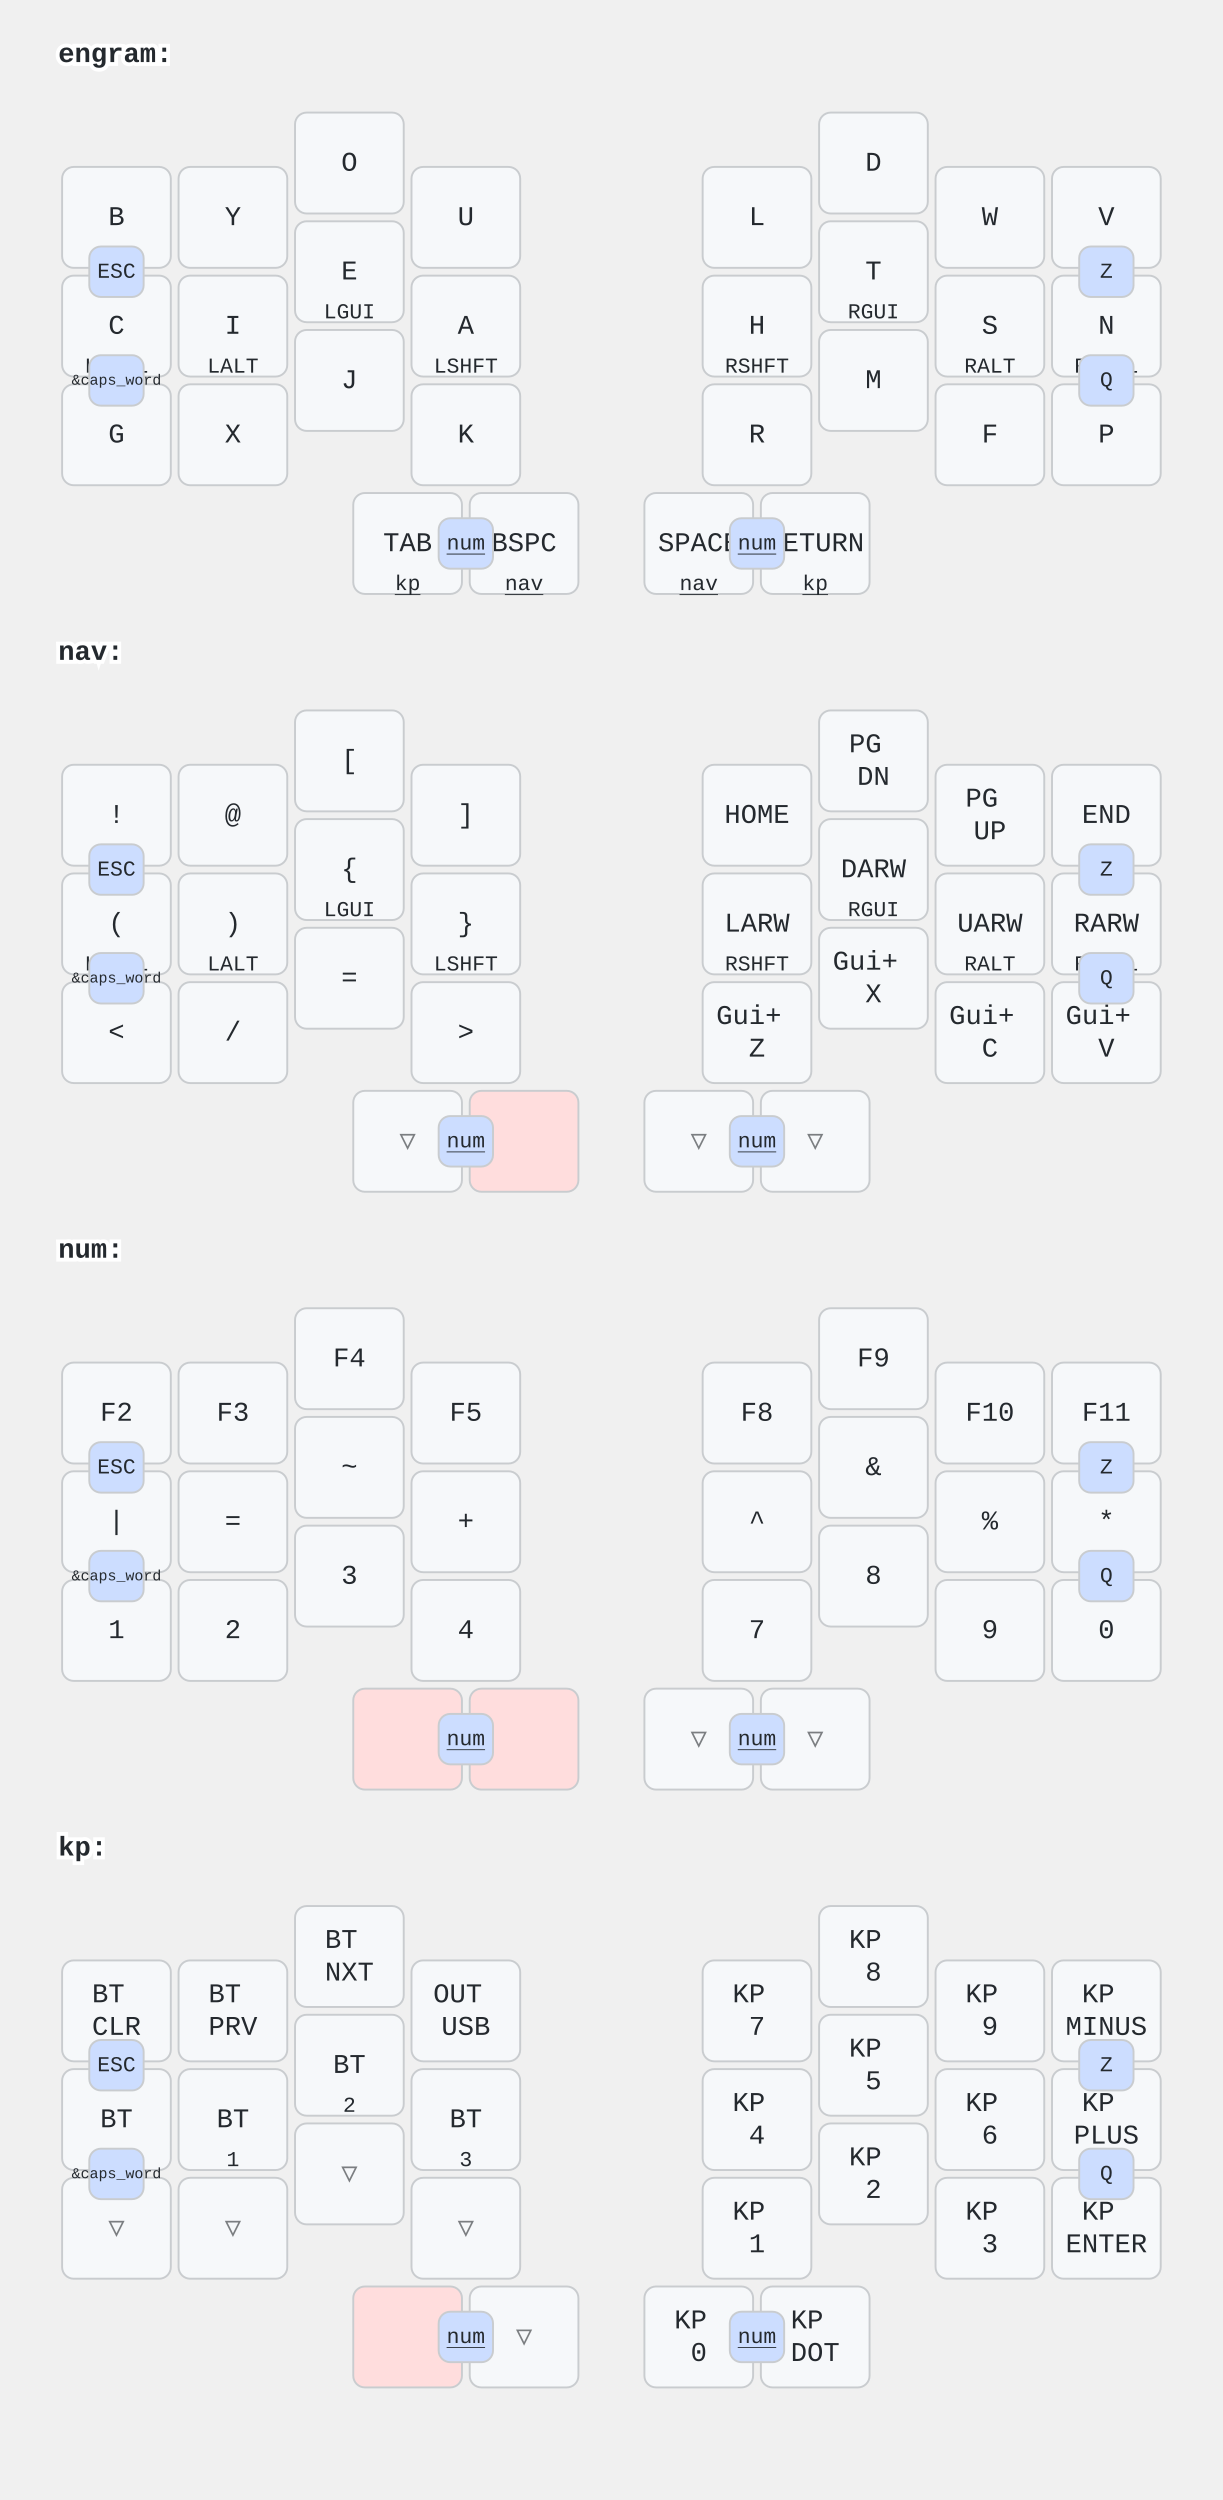
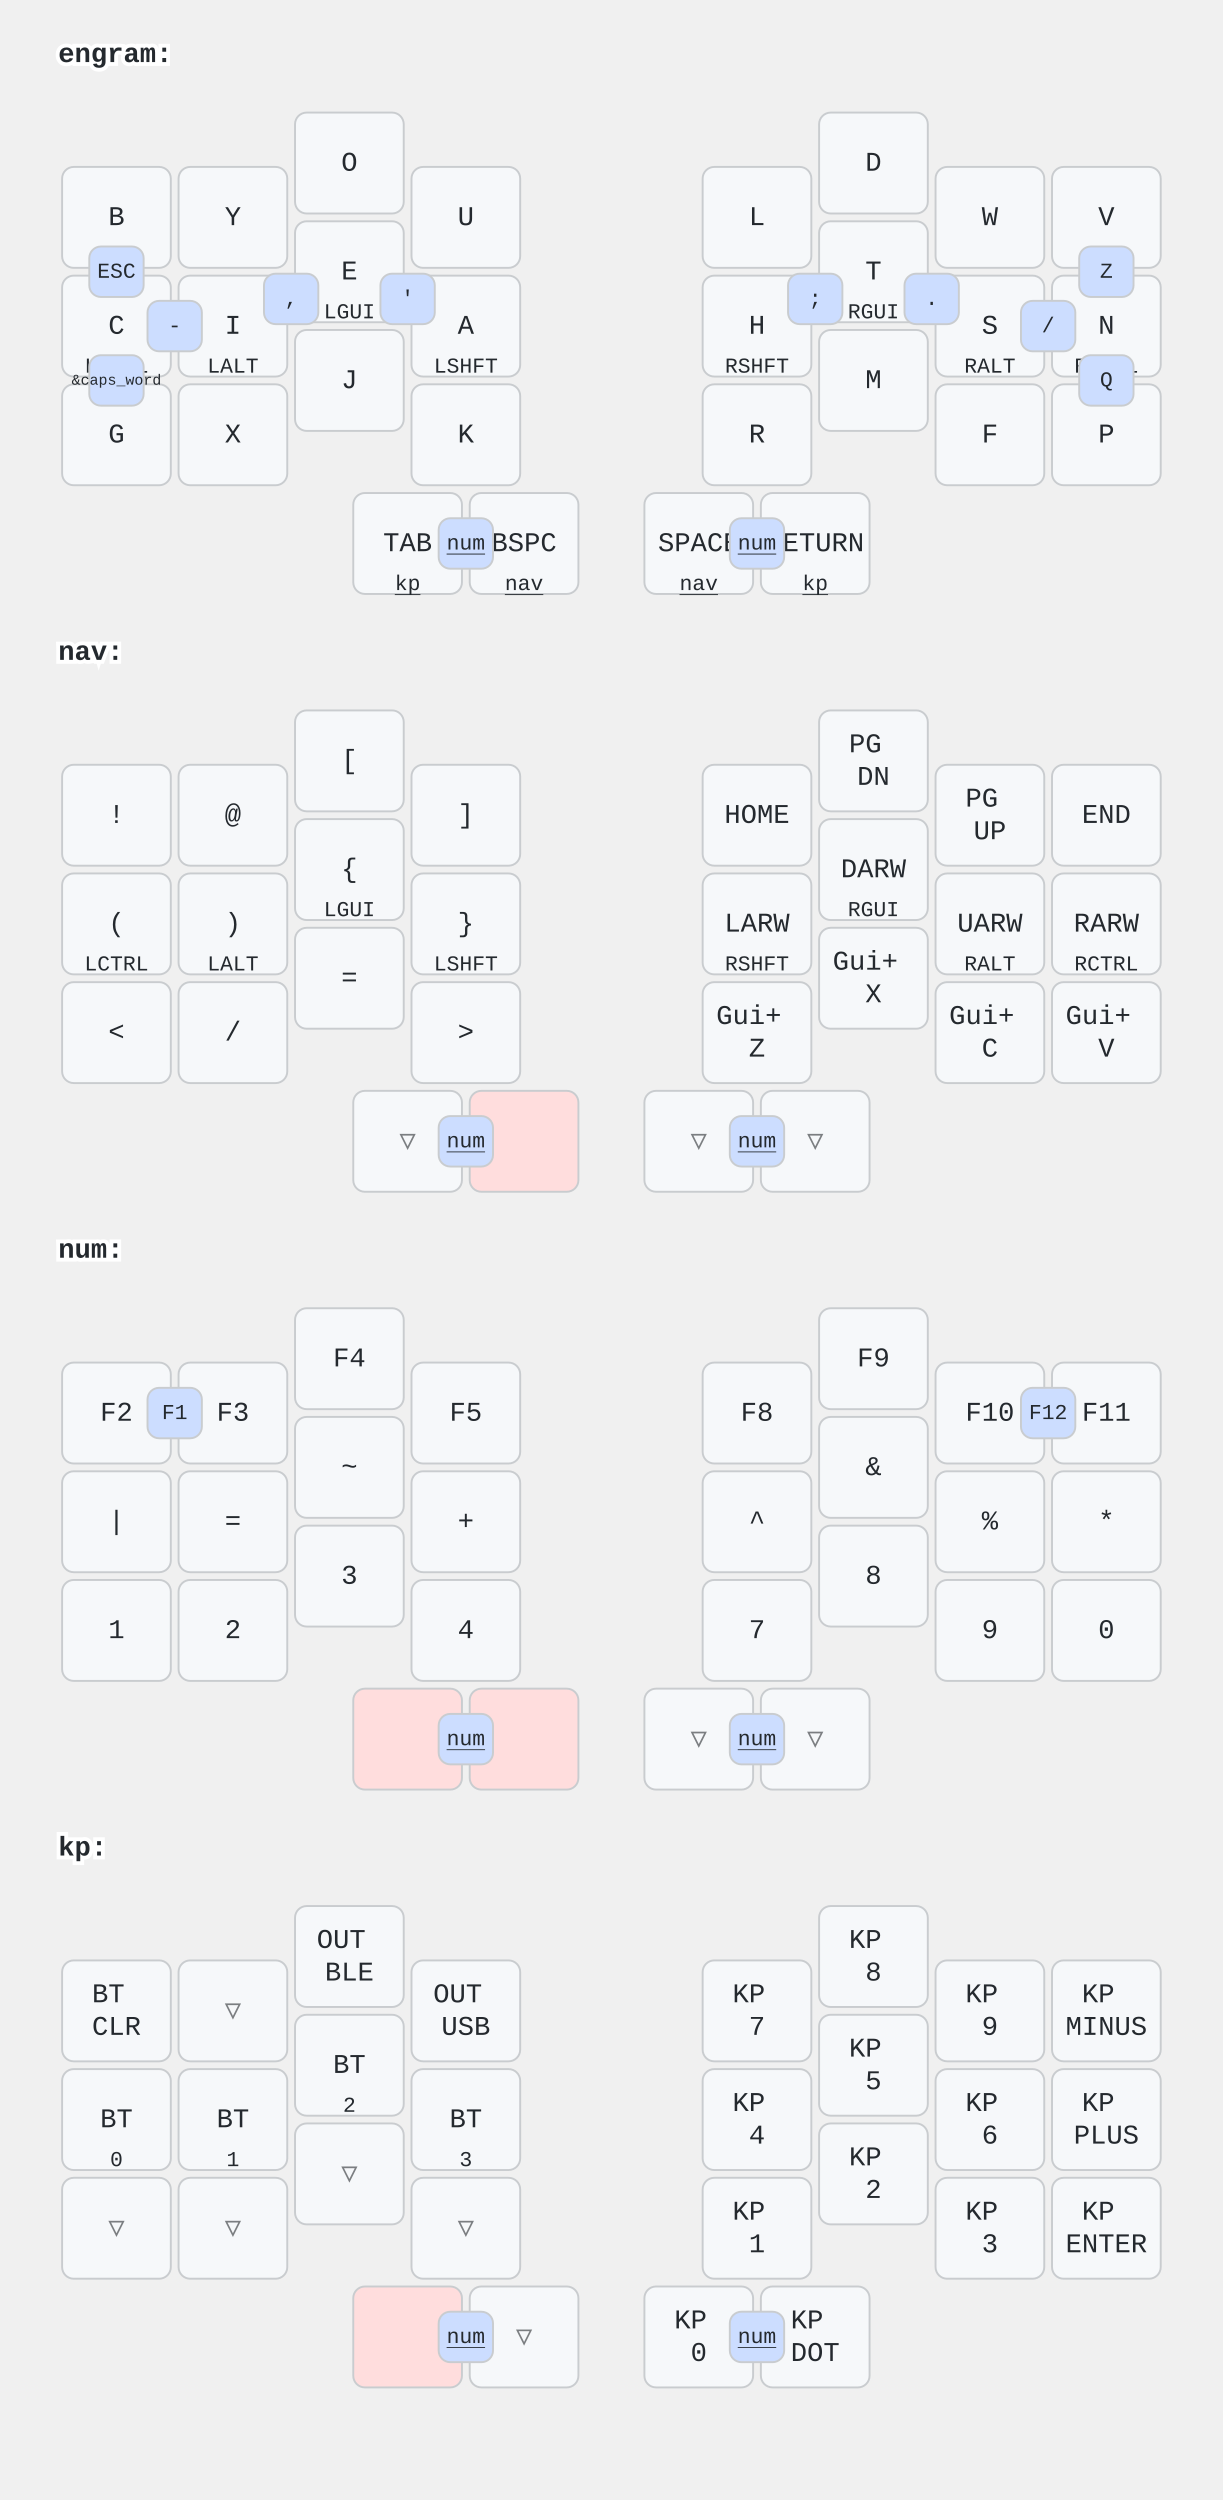
<svg xmlns="http://www.w3.org/2000/svg" width="630" height="1288" viewBox="0 0 630 1288" class="keymap">
  <style>/* inherit to force styles through use tags */
svg path {
    fill: inherit;
}

/* font and background color specifications */
svg.keymap {
    font-family: SFMono-Regular,Consolas,Liberation Mono,Menlo,monospace;
    font-size: 14px;
    font-kerning: normal;
    text-rendering: optimizeLegibility;
    fill: #24292e;
}

/* default key styling */
rect.key {
    fill: #f6f8fa;
}

rect.key, rect.combo {
    stroke: #c9cccf;
    stroke-width: 1;
}

/* default key side styling, only used is draw_key_sides is set */
rect.side {
    filter: brightness(90%);
}

/* color accent for combo boxes */
rect.combo, rect.combo-separate {
    fill: #cdf;
}

/* color accent for held keys */
rect.held, rect.combo.held {
    fill: #fdd;
}

/* color accent for ghost (optional) keys */
rect.ghost, rect.combo.ghost {
    stroke-dasharray: 4, 4;
    stroke-width: 2;
}

text {
    text-anchor: middle;
    dominant-baseline: middle;
}

/* styling for layer labels */
text.label {
    font-weight: bold;
    text-anchor: start;
    stroke: white;
    stroke-width: 4;
    paint-order: stroke;
}

/* styling for optional footer */
text.footer {
    text-anchor: end;
    dominant-baseline: auto;
    stroke: white;
    stroke-width: 4;
    paint-order: stroke;
}

/* styling for combo tap, and key hold/shifted label text */
text.combo, text.hold, text.shifted {
    font-size: 11px;
}

text.hold {
    text-anchor: middle;
    dominant-baseline: auto;
}

text.shifted {
    text-anchor: middle;
    dominant-baseline: hanging;
}

text.layer-activator {
    text-decoration: underline;
}

/* styling for hold/shifted label text in combo box */
text.combo.hold, text.combo.shifted {
    font-size: 8px;
}

/* lighter symbol for transparent keys */
text.trans {
    fill: #7b7e81;
}

/* styling for combo dendrons */
path.combo {
    stroke-width: 1;
    stroke: gray;
    fill: none;
}

/* Start Tabler Icons Cleanup */
/* cannot use height/width with glyphs */
.icon-tabler &gt; path {
    fill: inherit;
    stroke: inherit;
    stroke-width: 2;
}
/* hide tabler's default box */
.icon-tabler &gt; path[stroke="none"][fill="none"] {
    visibility: hidden;
}
/* End Tabler Icons Cleanup */
</style>
  <g transform="translate(30, 0)" class="layer-engram">
    <text x="0" y="28" class="label" id="engram">engram:</text>
    <g transform="translate(0, 56)">
      <g transform="translate(30, 56)" class="key keypos-0">
        <rect rx="6" ry="6" x="-28" y="-26" width="56" height="52" class="key" />
        <text x="0" y="0" class="key tap">B</text>
      </g>
      <g transform="translate(90, 56)" class="key keypos-1">
        <rect rx="6" ry="6" x="-28" y="-26" width="56" height="52" class="key" />
        <text x="0" y="0" class="key tap">Y</text>
      </g>
      <g transform="translate(150, 28)" class="key keypos-2">
        <rect rx="6" ry="6" x="-28" y="-26" width="56" height="52" class="key" />
        <text x="0" y="0" class="key tap">O</text>
      </g>
      <g transform="translate(210, 56)" class="key keypos-3">
        <rect rx="6" ry="6" x="-28" y="-26" width="56" height="52" class="key" />
        <text x="0" y="0" class="key tap">U</text>
      </g>
      <g transform="translate(360, 56)" class="key keypos-4">
        <rect rx="6" ry="6" x="-28" y="-26" width="56" height="52" class="key" />
        <text x="0" y="0" class="key tap">L</text>
      </g>
      <g transform="translate(420, 28)" class="key keypos-5">
        <rect rx="6" ry="6" x="-28" y="-26" width="56" height="52" class="key" />
        <text x="0" y="0" class="key tap">D</text>
      </g>
      <g transform="translate(480, 56)" class="key keypos-6">
        <rect rx="6" ry="6" x="-28" y="-26" width="56" height="52" class="key" />
        <text x="0" y="0" class="key tap">W</text>
      </g>
      <g transform="translate(540, 56)" class="key keypos-7">
        <rect rx="6" ry="6" x="-28" y="-26" width="56" height="52" class="key" />
        <text x="0" y="0" class="key tap">V</text>
      </g>
      <g transform="translate(30, 112)" class="key keypos-8">
        <rect rx="6" ry="6" x="-28" y="-26" width="56" height="52" class="key" />
        <text x="0" y="0" class="key tap">C</text>
        <text x="0" y="24" class="key hold">LCTRL</text>
      </g>
      <g transform="translate(90, 112)" class="key keypos-9">
        <rect rx="6" ry="6" x="-28" y="-26" width="56" height="52" class="key" />
        <text x="0" y="0" class="key tap">I</text>
        <text x="0" y="24" class="key hold">LALT</text>
      </g>
      <g transform="translate(150, 84)" class="key keypos-10">
        <rect rx="6" ry="6" x="-28" y="-26" width="56" height="52" class="key" />
        <text x="0" y="0" class="key tap">E</text>
        <text x="0" y="24" class="key hold">LGUI</text>
      </g>
      <g transform="translate(210, 112)" class="key keypos-11">
        <rect rx="6" ry="6" x="-28" y="-26" width="56" height="52" class="key" />
        <text x="0" y="0" class="key tap">A</text>
        <text x="0" y="24" class="key hold">LSHFT</text>
      </g>
      <g transform="translate(360, 112)" class="key keypos-12">
        <rect rx="6" ry="6" x="-28" y="-26" width="56" height="52" class="key" />
        <text x="0" y="0" class="key tap">H</text>
        <text x="0" y="24" class="key hold">RSHFT</text>
      </g>
      <g transform="translate(420, 84)" class="key keypos-13">
        <rect rx="6" ry="6" x="-28" y="-26" width="56" height="52" class="key" />
        <text x="0" y="0" class="key tap">T</text>
        <text x="0" y="24" class="key hold">RGUI</text>
      </g>
      <g transform="translate(480, 112)" class="key keypos-14">
        <rect rx="6" ry="6" x="-28" y="-26" width="56" height="52" class="key" />
        <text x="0" y="0" class="key tap">S</text>
        <text x="0" y="24" class="key hold">RALT</text>
      </g>
      <g transform="translate(540, 112)" class="key keypos-15">
        <rect rx="6" ry="6" x="-28" y="-26" width="56" height="52" class="key" />
        <text x="0" y="0" class="key tap">N</text>
        <text x="0" y="24" class="key hold">RCTRL</text>
      </g>
      <g transform="translate(30, 168)" class="key keypos-16">
        <rect rx="6" ry="6" x="-28" y="-26" width="56" height="52" class="key" />
        <text x="0" y="0" class="key tap">G</text>
      </g>
      <g transform="translate(90, 168)" class="key keypos-17">
        <rect rx="6" ry="6" x="-28" y="-26" width="56" height="52" class="key" />
        <text x="0" y="0" class="key tap">X</text>
      </g>
      <g transform="translate(150, 140)" class="key keypos-18">
        <rect rx="6" ry="6" x="-28" y="-26" width="56" height="52" class="key" />
        <text x="0" y="0" class="key tap">J</text>
      </g>
      <g transform="translate(210, 168)" class="key keypos-19">
        <rect rx="6" ry="6" x="-28" y="-26" width="56" height="52" class="key" />
        <text x="0" y="0" class="key tap">K</text>
      </g>
      <g transform="translate(360, 168)" class="key keypos-20">
        <rect rx="6" ry="6" x="-28" y="-26" width="56" height="52" class="key" />
        <text x="0" y="0" class="key tap">R</text>
      </g>
      <g transform="translate(420, 140)" class="key keypos-21">
        <rect rx="6" ry="6" x="-28" y="-26" width="56" height="52" class="key" />
        <text x="0" y="0" class="key tap">M</text>
      </g>
      <g transform="translate(480, 168)" class="key keypos-22">
        <rect rx="6" ry="6" x="-28" y="-26" width="56" height="52" class="key" />
        <text x="0" y="0" class="key tap">F</text>
      </g>
      <g transform="translate(540, 168)" class="key keypos-23">
        <rect rx="6" ry="6" x="-28" y="-26" width="56" height="52" class="key" />
        <text x="0" y="0" class="key tap">P</text>
      </g>
      <g transform="translate(180, 224)" class="key keypos-24">
        <rect rx="6" ry="6" x="-28" y="-26" width="56" height="52" class="key" />
        <text x="0" y="0" class="key tap">TAB</text>
        <a href="#kp">
          <text x="0" y="24" class="key hold layer-activator">kp</text>
        </a>
      </g>
      <g transform="translate(240, 224)" class="key keypos-25">
        <rect rx="6" ry="6" x="-28" y="-26" width="56" height="52" class="key" />
        <text x="0" y="0" class="key tap">BSPC</text>
        <a href="#nav">
          <text x="0" y="24" class="key hold layer-activator">nav</text>
        </a>
      </g>
      <g transform="translate(330, 224)" class="key keypos-26">
        <rect rx="6" ry="6" x="-28" y="-26" width="56" height="52" class="key" />
        <text x="0" y="0" class="key tap">SPACE</text>
        <a href="#nav">
          <text x="0" y="24" class="key hold layer-activator">nav</text>
        </a>
      </g>
      <g transform="translate(390, 224)" class="key keypos-27">
        <rect rx="6" ry="6" x="-28" y="-26" width="56" height="52" class="key" />
        <text x="0" y="0" class="key tap">RETURN</text>
        <a href="#kp">
          <text x="0" y="24" class="key hold layer-activator">kp</text>
        </a>
      </g>
      <g class="combo combopos-0">
        <rect rx="6" ry="6" x="196" y="211" width="28" height="26" class="combo" />
        <a href="#num">
          <text x="210" y="224" class="combo tap layer-activator">num</text>
        </a>
      </g>
      <g class="combo combopos-1">
        <rect rx="6" ry="6" x="346" y="211" width="28" height="26" class="combo" />
        <a href="#num">
          <text x="360" y="224" class="combo tap layer-activator">num</text>
        </a>
      </g>
      <g class="combo combopos-2">
        <rect rx="6" ry="6" x="16" y="71" width="28" height="26" class="combo" />
        <text x="30" y="84" class="combo tap">ESC</text>
      </g>
      <g class="combo combopos-3">
        <rect rx="6" ry="6" x="16" y="127" width="28" height="26" class="combo" />
        <text x="30" y="140" class="combo tap">
          <tspan style="font-size: 70%">&amp;caps_word</tspan>
        </text>
      </g>
      <g class="combo combopos-4">
        <rect rx="6" ry="6" x="526" y="71" width="28" height="26" class="combo" />
        <text x="540" y="84" class="combo tap">Z</text>
      </g>
      <g class="combo combopos-5">
        <rect rx="6" ry="6" x="526" y="127" width="28" height="26" class="combo" />
        <text x="540" y="140" class="combo tap">Q</text>
      </g>
+       <g class="combo combopos-6">
+         <rect rx="6" ry="6" x="46" y="99" width="28" height="26" class="combo" />
+         <text x="60" y="112" class="combo tap">-</text>
+       </g>
+       <g class="combo combopos-7">
+         <rect rx="6" ry="6" x="106" y="85" width="28" height="26" class="combo" />
+         <text x="120" y="98" class="combo tap">,</text>
+       </g>
+       <g class="combo combopos-8">
+         <rect rx="6" ry="6" x="166" y="85" width="28" height="26" class="combo" />
+         <text x="180" y="98" class="combo tap">'</text>
+       </g>
+       <g class="combo combopos-9">
+         <rect rx="6" ry="6" x="376" y="85" width="28" height="26" class="combo" />
+         <text x="390" y="98" class="combo tap">;</text>
+       </g>
+       <g class="combo combopos-10">
+         <rect rx="6" ry="6" x="436" y="85" width="28" height="26" class="combo" />
+         <text x="450" y="98" class="combo tap">.</text>
+       </g>
+       <g class="combo combopos-11">
+         <rect rx="6" ry="6" x="496" y="99" width="28" height="26" class="combo" />
+         <text x="510" y="112" class="combo tap">/</text>
+       </g>
    </g>
  </g>
  <g transform="translate(30, 308)" class="layer-nav">
    <text x="0" y="28" class="label" id="nav">nav:</text>
    <g transform="translate(0, 56)">
      <g transform="translate(30, 56)" class="key keypos-0">
        <rect rx="6" ry="6" x="-28" y="-26" width="56" height="52" class="key" />
        <text x="0" y="0" class="key tap">!</text>
      </g>
      <g transform="translate(90, 56)" class="key keypos-1">
        <rect rx="6" ry="6" x="-28" y="-26" width="56" height="52" class="key" />
        <text x="0" y="0" class="key tap">@</text>
      </g>
      <g transform="translate(150, 28)" class="key keypos-2">
        <rect rx="6" ry="6" x="-28" y="-26" width="56" height="52" class="key" />
        <text x="0" y="0" class="key tap">[</text>
      </g>
      <g transform="translate(210, 56)" class="key keypos-3">
        <rect rx="6" ry="6" x="-28" y="-26" width="56" height="52" class="key" />
        <text x="0" y="0" class="key tap">]</text>
      </g>
      <g transform="translate(360, 56)" class="key keypos-4">
        <rect rx="6" ry="6" x="-28" y="-26" width="56" height="52" class="key" />
        <text x="0" y="0" class="key tap">HOME</text>
      </g>
      <g transform="translate(420, 28)" class="key keypos-5">
        <rect rx="6" ry="6" x="-28" y="-26" width="56" height="52" class="key" />
        <text x="0" y="0" class="key tap">
          <tspan x="0" dy="-0.6em">PG</tspan>
          <tspan x="0" dy="1.2em">DN</tspan>
        </text>
      </g>
      <g transform="translate(480, 56)" class="key keypos-6">
        <rect rx="6" ry="6" x="-28" y="-26" width="56" height="52" class="key" />
        <text x="0" y="0" class="key tap">
          <tspan x="0" dy="-0.6em">PG</tspan>
          <tspan x="0" dy="1.2em">UP</tspan>
        </text>
      </g>
      <g transform="translate(540, 56)" class="key keypos-7">
        <rect rx="6" ry="6" x="-28" y="-26" width="56" height="52" class="key" />
        <text x="0" y="0" class="key tap">END</text>
      </g>
      <g transform="translate(30, 112)" class="key keypos-8">
        <rect rx="6" ry="6" x="-28" y="-26" width="56" height="52" class="key" />
        <text x="0" y="0" class="key tap">(</text>
        <text x="0" y="24" class="key hold">LCTRL</text>
      </g>
      <g transform="translate(90, 112)" class="key keypos-9">
        <rect rx="6" ry="6" x="-28" y="-26" width="56" height="52" class="key" />
        <text x="0" y="0" class="key tap">)</text>
        <text x="0" y="24" class="key hold">LALT</text>
      </g>
      <g transform="translate(150, 84)" class="key keypos-10">
        <rect rx="6" ry="6" x="-28" y="-26" width="56" height="52" class="key" />
        <text x="0" y="0" class="key tap">{</text>
        <text x="0" y="24" class="key hold">LGUI</text>
      </g>
      <g transform="translate(210, 112)" class="key keypos-11">
        <rect rx="6" ry="6" x="-28" y="-26" width="56" height="52" class="key" />
        <text x="0" y="0" class="key tap">}</text>
        <text x="0" y="24" class="key hold">LSHFT</text>
      </g>
      <g transform="translate(360, 112)" class="key keypos-12">
        <rect rx="6" ry="6" x="-28" y="-26" width="56" height="52" class="key" />
        <text x="0" y="0" class="key tap">LARW</text>
        <text x="0" y="24" class="key hold">RSHFT</text>
      </g>
      <g transform="translate(420, 84)" class="key keypos-13">
        <rect rx="6" ry="6" x="-28" y="-26" width="56" height="52" class="key" />
        <text x="0" y="0" class="key tap">DARW</text>
        <text x="0" y="24" class="key hold">RGUI</text>
      </g>
      <g transform="translate(480, 112)" class="key keypos-14">
        <rect rx="6" ry="6" x="-28" y="-26" width="56" height="52" class="key" />
        <text x="0" y="0" class="key tap">UARW</text>
        <text x="0" y="24" class="key hold">RALT</text>
      </g>
      <g transform="translate(540, 112)" class="key keypos-15">
        <rect rx="6" ry="6" x="-28" y="-26" width="56" height="52" class="key" />
        <text x="0" y="0" class="key tap">RARW</text>
        <text x="0" y="24" class="key hold">RCTRL</text>
      </g>
      <g transform="translate(30, 168)" class="key keypos-16">
        <rect rx="6" ry="6" x="-28" y="-26" width="56" height="52" class="key" />
        <text x="0" y="0" class="key tap">&lt;</text>
      </g>
      <g transform="translate(90, 168)" class="key keypos-17">
        <rect rx="6" ry="6" x="-28" y="-26" width="56" height="52" class="key" />
        <text x="0" y="0" class="key tap">/</text>
      </g>
      <g transform="translate(150, 140)" class="key keypos-18">
        <rect rx="6" ry="6" x="-28" y="-26" width="56" height="52" class="key" />
        <text x="0" y="0" class="key tap">=</text>
      </g>
      <g transform="translate(210, 168)" class="key keypos-19">
        <rect rx="6" ry="6" x="-28" y="-26" width="56" height="52" class="key" />
        <text x="0" y="0" class="key tap">&gt;</text>
      </g>
      <g transform="translate(360, 168)" class="key keypos-20">
        <rect rx="6" ry="6" x="-28" y="-26" width="56" height="52" class="key" />
        <text x="0" y="0" class="key tap">
          <tspan x="0" dy="-0.6em">Gui+</tspan>
          <tspan x="0" dy="1.2em">Z</tspan>
        </text>
      </g>
      <g transform="translate(420, 140)" class="key keypos-21">
        <rect rx="6" ry="6" x="-28" y="-26" width="56" height="52" class="key" />
        <text x="0" y="0" class="key tap">
          <tspan x="0" dy="-0.6em">Gui+</tspan>
          <tspan x="0" dy="1.2em">X</tspan>
        </text>
      </g>
      <g transform="translate(480, 168)" class="key keypos-22">
        <rect rx="6" ry="6" x="-28" y="-26" width="56" height="52" class="key" />
        <text x="0" y="0" class="key tap">
          <tspan x="0" dy="-0.6em">Gui+</tspan>
          <tspan x="0" dy="1.2em">C</tspan>
        </text>
      </g>
      <g transform="translate(540, 168)" class="key keypos-23">
        <rect rx="6" ry="6" x="-28" y="-26" width="56" height="52" class="key" />
        <text x="0" y="0" class="key tap">
          <tspan x="0" dy="-0.6em">Gui+</tspan>
          <tspan x="0" dy="1.2em">V</tspan>
        </text>
      </g>
      <g transform="translate(180, 224)" class="key trans keypos-24">
        <rect rx="6" ry="6" x="-28" y="-26" width="56" height="52" class="key trans" />
        <text x="0" y="0" class="key trans tap">▽</text>
      </g>
      <g transform="translate(240, 224)" class="key held keypos-25">
        <rect rx="6" ry="6" x="-28" y="-26" width="56" height="52" class="key held" />
      </g>
      <g transform="translate(330, 224)" class="key trans keypos-26">
        <rect rx="6" ry="6" x="-28" y="-26" width="56" height="52" class="key trans" />
        <text x="0" y="0" class="key trans tap">▽</text>
      </g>
      <g transform="translate(390, 224)" class="key trans keypos-27">
        <rect rx="6" ry="6" x="-28" y="-26" width="56" height="52" class="key trans" />
        <text x="0" y="0" class="key trans tap">▽</text>
      </g>
      <g class="combo combopos-0">
        <rect rx="6" ry="6" x="196" y="211" width="28" height="26" class="combo" />
        <a href="#num">
          <text x="210" y="224" class="combo tap layer-activator">num</text>
        </a>
      </g>
      <g class="combo combopos-1">
        <rect rx="6" ry="6" x="346" y="211" width="28" height="26" class="combo" />
        <a href="#num">
          <text x="360" y="224" class="combo tap layer-activator">num</text>
        </a>
      </g>
-       <g class="combo combopos-2">
-         <rect rx="6" ry="6" x="16" y="71" width="28" height="26" class="combo" />
-         <text x="30" y="84" class="combo tap">ESC</text>
-       </g>
-       <g class="combo combopos-3">
-         <rect rx="6" ry="6" x="16" y="127" width="28" height="26" class="combo" />
-         <text x="30" y="140" class="combo tap">
-           <tspan style="font-size: 70%">&amp;caps_word</tspan>
-         </text>
-       </g>
-       <g class="combo combopos-4">
-         <rect rx="6" ry="6" x="526" y="71" width="28" height="26" class="combo" />
-         <text x="540" y="84" class="combo tap">Z</text>
-       </g>
-       <g class="combo combopos-5">
-         <rect rx="6" ry="6" x="526" y="127" width="28" height="26" class="combo" />
-         <text x="540" y="140" class="combo tap">Q</text>
-       </g>
    </g>
  </g>
  <g transform="translate(30, 616)" class="layer-num">
    <text x="0" y="28" class="label" id="num">num:</text>
    <g transform="translate(0, 56)">
      <g transform="translate(30, 56)" class="key keypos-0">
        <rect rx="6" ry="6" x="-28" y="-26" width="56" height="52" class="key" />
        <text x="0" y="0" class="key tap">F2</text>
      </g>
      <g transform="translate(90, 56)" class="key keypos-1">
        <rect rx="6" ry="6" x="-28" y="-26" width="56" height="52" class="key" />
        <text x="0" y="0" class="key tap">F3</text>
      </g>
      <g transform="translate(150, 28)" class="key keypos-2">
        <rect rx="6" ry="6" x="-28" y="-26" width="56" height="52" class="key" />
        <text x="0" y="0" class="key tap">F4</text>
      </g>
      <g transform="translate(210, 56)" class="key keypos-3">
        <rect rx="6" ry="6" x="-28" y="-26" width="56" height="52" class="key" />
        <text x="0" y="0" class="key tap">F5</text>
      </g>
      <g transform="translate(360, 56)" class="key keypos-4">
        <rect rx="6" ry="6" x="-28" y="-26" width="56" height="52" class="key" />
        <text x="0" y="0" class="key tap">F8</text>
      </g>
      <g transform="translate(420, 28)" class="key keypos-5">
        <rect rx="6" ry="6" x="-28" y="-26" width="56" height="52" class="key" />
        <text x="0" y="0" class="key tap">F9</text>
      </g>
      <g transform="translate(480, 56)" class="key keypos-6">
        <rect rx="6" ry="6" x="-28" y="-26" width="56" height="52" class="key" />
        <text x="0" y="0" class="key tap">F10</text>
      </g>
      <g transform="translate(540, 56)" class="key keypos-7">
        <rect rx="6" ry="6" x="-28" y="-26" width="56" height="52" class="key" />
        <text x="0" y="0" class="key tap">F11</text>
      </g>
      <g transform="translate(30, 112)" class="key keypos-8">
        <rect rx="6" ry="6" x="-28" y="-26" width="56" height="52" class="key" />
        <text x="0" y="0" class="key tap">|</text>
      </g>
      <g transform="translate(90, 112)" class="key keypos-9">
        <rect rx="6" ry="6" x="-28" y="-26" width="56" height="52" class="key" />
        <text x="0" y="0" class="key tap">=</text>
      </g>
      <g transform="translate(150, 84)" class="key keypos-10">
        <rect rx="6" ry="6" x="-28" y="-26" width="56" height="52" class="key" />
        <text x="0" y="0" class="key tap">~</text>
      </g>
      <g transform="translate(210, 112)" class="key keypos-11">
        <rect rx="6" ry="6" x="-28" y="-26" width="56" height="52" class="key" />
        <text x="0" y="0" class="key tap">+</text>
      </g>
      <g transform="translate(360, 112)" class="key keypos-12">
        <rect rx="6" ry="6" x="-28" y="-26" width="56" height="52" class="key" />
        <text x="0" y="0" class="key tap">^</text>
      </g>
      <g transform="translate(420, 84)" class="key keypos-13">
        <rect rx="6" ry="6" x="-28" y="-26" width="56" height="52" class="key" />
        <text x="0" y="0" class="key tap">&amp;</text>
      </g>
      <g transform="translate(480, 112)" class="key keypos-14">
        <rect rx="6" ry="6" x="-28" y="-26" width="56" height="52" class="key" />
        <text x="0" y="0" class="key tap">%</text>
      </g>
      <g transform="translate(540, 112)" class="key keypos-15">
        <rect rx="6" ry="6" x="-28" y="-26" width="56" height="52" class="key" />
        <text x="0" y="0" class="key tap">*</text>
      </g>
      <g transform="translate(30, 168)" class="key keypos-16">
        <rect rx="6" ry="6" x="-28" y="-26" width="56" height="52" class="key" />
        <text x="0" y="0" class="key tap">1</text>
      </g>
      <g transform="translate(90, 168)" class="key keypos-17">
        <rect rx="6" ry="6" x="-28" y="-26" width="56" height="52" class="key" />
        <text x="0" y="0" class="key tap">2</text>
      </g>
      <g transform="translate(150, 140)" class="key keypos-18">
        <rect rx="6" ry="6" x="-28" y="-26" width="56" height="52" class="key" />
        <text x="0" y="0" class="key tap">3</text>
      </g>
      <g transform="translate(210, 168)" class="key keypos-19">
        <rect rx="6" ry="6" x="-28" y="-26" width="56" height="52" class="key" />
        <text x="0" y="0" class="key tap">4</text>
      </g>
      <g transform="translate(360, 168)" class="key keypos-20">
        <rect rx="6" ry="6" x="-28" y="-26" width="56" height="52" class="key" />
        <text x="0" y="0" class="key tap">7</text>
      </g>
      <g transform="translate(420, 140)" class="key keypos-21">
        <rect rx="6" ry="6" x="-28" y="-26" width="56" height="52" class="key" />
        <text x="0" y="0" class="key tap">8</text>
      </g>
      <g transform="translate(480, 168)" class="key keypos-22">
        <rect rx="6" ry="6" x="-28" y="-26" width="56" height="52" class="key" />
        <text x="0" y="0" class="key tap">9</text>
      </g>
      <g transform="translate(540, 168)" class="key keypos-23">
        <rect rx="6" ry="6" x="-28" y="-26" width="56" height="52" class="key" />
        <text x="0" y="0" class="key tap">0</text>
      </g>
      <g transform="translate(180, 224)" class="key held keypos-24">
        <rect rx="6" ry="6" x="-28" y="-26" width="56" height="52" class="key held" />
      </g>
      <g transform="translate(240, 224)" class="key held keypos-25">
        <rect rx="6" ry="6" x="-28" y="-26" width="56" height="52" class="key held" />
      </g>
      <g transform="translate(330, 224)" class="key trans keypos-26">
        <rect rx="6" ry="6" x="-28" y="-26" width="56" height="52" class="key trans" />
        <text x="0" y="0" class="key trans tap">▽</text>
      </g>
      <g transform="translate(390, 224)" class="key trans keypos-27">
        <rect rx="6" ry="6" x="-28" y="-26" width="56" height="52" class="key trans" />
        <text x="0" y="0" class="key trans tap">▽</text>
      </g>
      <g class="combo combopos-0">
        <rect rx="6" ry="6" x="196" y="211" width="28" height="26" class="combo" />
        <a href="#num">
          <text x="210" y="224" class="combo tap layer-activator">num</text>
        </a>
      </g>
      <g class="combo combopos-1">
        <rect rx="6" ry="6" x="346" y="211" width="28" height="26" class="combo" />
        <a href="#num">
          <text x="360" y="224" class="combo tap layer-activator">num</text>
        </a>
      </g>
      <g class="combo combopos-2">
-         <rect rx="6" ry="6" x="16" y="71" width="28" height="26" class="combo" />
-         <text x="30" y="84" class="combo tap">ESC</text>
+         <rect rx="6" ry="6" x="46" y="43" width="28" height="26" class="combo" />
+         <text x="60" y="56" class="combo tap">F1</text>
      </g>
      <g class="combo combopos-3">
-         <rect rx="6" ry="6" x="16" y="127" width="28" height="26" class="combo" />
-         <text x="30" y="140" class="combo tap">
-           <tspan style="font-size: 70%">&amp;caps_word</tspan>
-         </text>
-       </g>
-       <g class="combo combopos-4">
-         <rect rx="6" ry="6" x="526" y="71" width="28" height="26" class="combo" />
-         <text x="540" y="84" class="combo tap">Z</text>
-       </g>
-       <g class="combo combopos-5">
-         <rect rx="6" ry="6" x="526" y="127" width="28" height="26" class="combo" />
-         <text x="540" y="140" class="combo tap">Q</text>
+         <rect rx="6" ry="6" x="496" y="43" width="28" height="26" class="combo" />
+         <text x="510" y="56" class="combo tap">F12</text>
      </g>
    </g>
  </g>
  <g transform="translate(30, 924)" class="layer-kp">
    <text x="0" y="28" class="label" id="kp">kp:</text>
    <g transform="translate(0, 56)">
      <g transform="translate(30, 56)" class="key keypos-0">
        <rect rx="6" ry="6" x="-28" y="-26" width="56" height="52" class="key" />
        <text x="0" y="0" class="key tap">
          <tspan x="0" dy="-0.6em">BT</tspan>
          <tspan x="0" dy="1.2em">CLR</tspan>
        </text>
      </g>
-       <g transform="translate(90, 56)" class="key keypos-1">
-         <rect rx="6" ry="6" x="-28" y="-26" width="56" height="52" class="key" />
-         <text x="0" y="0" class="key tap">
-           <tspan x="0" dy="-0.6em">BT</tspan>
-           <tspan x="0" dy="1.2em">PRV</tspan>
-         </text>
+       <g transform="translate(90, 56)" class="key trans keypos-1">
+         <rect rx="6" ry="6" x="-28" y="-26" width="56" height="52" class="key trans" />
+         <text x="0" y="0" class="key trans tap">▽</text>
      </g>
      <g transform="translate(150, 28)" class="key keypos-2">
        <rect rx="6" ry="6" x="-28" y="-26" width="56" height="52" class="key" />
        <text x="0" y="0" class="key tap">
-           <tspan x="0" dy="-0.6em">BT</tspan>
-           <tspan x="0" dy="1.2em">NXT</tspan>
+           <tspan x="0" dy="-0.6em">OUT</tspan>
+           <tspan x="0" dy="1.2em">BLE</tspan>
        </text>
      </g>
      <g transform="translate(210, 56)" class="key keypos-3">
        <rect rx="6" ry="6" x="-28" y="-26" width="56" height="52" class="key" />
        <text x="0" y="0" class="key tap">
          <tspan x="0" dy="-0.6em">OUT</tspan>
          <tspan x="0" dy="1.2em">USB</tspan>
        </text>
      </g>
      <g transform="translate(360, 56)" class="key keypos-4">
        <rect rx="6" ry="6" x="-28" y="-26" width="56" height="52" class="key" />
        <text x="0" y="0" class="key tap">
          <tspan x="0" dy="-0.6em">KP</tspan>
          <tspan x="0" dy="1.2em">7</tspan>
        </text>
      </g>
      <g transform="translate(420, 28)" class="key keypos-5">
        <rect rx="6" ry="6" x="-28" y="-26" width="56" height="52" class="key" />
        <text x="0" y="0" class="key tap">
          <tspan x="0" dy="-0.6em">KP</tspan>
          <tspan x="0" dy="1.2em">8</tspan>
        </text>
      </g>
      <g transform="translate(480, 56)" class="key keypos-6">
        <rect rx="6" ry="6" x="-28" y="-26" width="56" height="52" class="key" />
        <text x="0" y="0" class="key tap">
          <tspan x="0" dy="-0.6em">KP</tspan>
          <tspan x="0" dy="1.2em">9</tspan>
        </text>
      </g>
      <g transform="translate(540, 56)" class="key keypos-7">
        <rect rx="6" ry="6" x="-28" y="-26" width="56" height="52" class="key" />
        <text x="0" y="0" class="key tap">
          <tspan x="0" dy="-0.6em">KP</tspan>
          <tspan x="0" dy="1.2em">MINUS</tspan>
        </text>
      </g>
      <g transform="translate(30, 112)" class="key keypos-8">
        <rect rx="6" ry="6" x="-28" y="-26" width="56" height="52" class="key" />
        <text x="0" y="0" class="key tap">BT</text>
        <text x="0" y="24" class="key hold">0</text>
      </g>
      <g transform="translate(90, 112)" class="key keypos-9">
        <rect rx="6" ry="6" x="-28" y="-26" width="56" height="52" class="key" />
        <text x="0" y="0" class="key tap">BT</text>
        <text x="0" y="24" class="key hold">1</text>
      </g>
      <g transform="translate(150, 84)" class="key keypos-10">
        <rect rx="6" ry="6" x="-28" y="-26" width="56" height="52" class="key" />
        <text x="0" y="0" class="key tap">BT</text>
        <text x="0" y="24" class="key hold">2</text>
      </g>
      <g transform="translate(210, 112)" class="key keypos-11">
        <rect rx="6" ry="6" x="-28" y="-26" width="56" height="52" class="key" />
        <text x="0" y="0" class="key tap">BT</text>
        <text x="0" y="24" class="key hold">3</text>
      </g>
      <g transform="translate(360, 112)" class="key keypos-12">
        <rect rx="6" ry="6" x="-28" y="-26" width="56" height="52" class="key" />
        <text x="0" y="0" class="key tap">
          <tspan x="0" dy="-0.6em">KP</tspan>
          <tspan x="0" dy="1.2em">4</tspan>
        </text>
      </g>
      <g transform="translate(420, 84)" class="key keypos-13">
        <rect rx="6" ry="6" x="-28" y="-26" width="56" height="52" class="key" />
        <text x="0" y="0" class="key tap">
          <tspan x="0" dy="-0.6em">KP</tspan>
          <tspan x="0" dy="1.2em">5</tspan>
        </text>
      </g>
      <g transform="translate(480, 112)" class="key keypos-14">
        <rect rx="6" ry="6" x="-28" y="-26" width="56" height="52" class="key" />
        <text x="0" y="0" class="key tap">
          <tspan x="0" dy="-0.6em">KP</tspan>
          <tspan x="0" dy="1.2em">6</tspan>
        </text>
      </g>
      <g transform="translate(540, 112)" class="key keypos-15">
        <rect rx="6" ry="6" x="-28" y="-26" width="56" height="52" class="key" />
        <text x="0" y="0" class="key tap">
          <tspan x="0" dy="-0.6em">KP</tspan>
          <tspan x="0" dy="1.2em">PLUS</tspan>
        </text>
      </g>
      <g transform="translate(30, 168)" class="key trans keypos-16">
        <rect rx="6" ry="6" x="-28" y="-26" width="56" height="52" class="key trans" />
        <text x="0" y="0" class="key trans tap">▽</text>
      </g>
      <g transform="translate(90, 168)" class="key trans keypos-17">
        <rect rx="6" ry="6" x="-28" y="-26" width="56" height="52" class="key trans" />
        <text x="0" y="0" class="key trans tap">▽</text>
      </g>
      <g transform="translate(150, 140)" class="key trans keypos-18">
        <rect rx="6" ry="6" x="-28" y="-26" width="56" height="52" class="key trans" />
        <text x="0" y="0" class="key trans tap">▽</text>
      </g>
      <g transform="translate(210, 168)" class="key trans keypos-19">
        <rect rx="6" ry="6" x="-28" y="-26" width="56" height="52" class="key trans" />
        <text x="0" y="0" class="key trans tap">▽</text>
      </g>
      <g transform="translate(360, 168)" class="key keypos-20">
        <rect rx="6" ry="6" x="-28" y="-26" width="56" height="52" class="key" />
        <text x="0" y="0" class="key tap">
          <tspan x="0" dy="-0.6em">KP</tspan>
          <tspan x="0" dy="1.2em">1</tspan>
        </text>
      </g>
      <g transform="translate(420, 140)" class="key keypos-21">
        <rect rx="6" ry="6" x="-28" y="-26" width="56" height="52" class="key" />
        <text x="0" y="0" class="key tap">
          <tspan x="0" dy="-0.6em">KP</tspan>
          <tspan x="0" dy="1.2em">2</tspan>
        </text>
      </g>
      <g transform="translate(480, 168)" class="key keypos-22">
        <rect rx="6" ry="6" x="-28" y="-26" width="56" height="52" class="key" />
        <text x="0" y="0" class="key tap">
          <tspan x="0" dy="-0.6em">KP</tspan>
          <tspan x="0" dy="1.2em">3</tspan>
        </text>
      </g>
      <g transform="translate(540, 168)" class="key keypos-23">
        <rect rx="6" ry="6" x="-28" y="-26" width="56" height="52" class="key" />
        <text x="0" y="0" class="key tap">
          <tspan x="0" dy="-0.6em">KP</tspan>
          <tspan x="0" dy="1.2em">ENTER</tspan>
        </text>
      </g>
      <g transform="translate(180, 224)" class="key held keypos-24">
        <rect rx="6" ry="6" x="-28" y="-26" width="56" height="52" class="key held" />
      </g>
      <g transform="translate(240, 224)" class="key trans keypos-25">
        <rect rx="6" ry="6" x="-28" y="-26" width="56" height="52" class="key trans" />
        <text x="0" y="0" class="key trans tap">▽</text>
      </g>
      <g transform="translate(330, 224)" class="key keypos-26">
        <rect rx="6" ry="6" x="-28" y="-26" width="56" height="52" class="key" />
        <text x="0" y="0" class="key tap">
          <tspan x="0" dy="-0.6em">KP</tspan>
          <tspan x="0" dy="1.2em">0</tspan>
        </text>
      </g>
      <g transform="translate(390, 224)" class="key keypos-27">
        <rect rx="6" ry="6" x="-28" y="-26" width="56" height="52" class="key" />
        <text x="0" y="0" class="key tap">
          <tspan x="0" dy="-0.6em">KP</tspan>
          <tspan x="0" dy="1.2em">DOT</tspan>
        </text>
      </g>
      <g class="combo combopos-0">
        <rect rx="6" ry="6" x="196" y="211" width="28" height="26" class="combo" />
        <a href="#num">
          <text x="210" y="224" class="combo tap layer-activator">num</text>
        </a>
      </g>
      <g class="combo combopos-1">
        <rect rx="6" ry="6" x="346" y="211" width="28" height="26" class="combo" />
        <a href="#num">
          <text x="360" y="224" class="combo tap layer-activator">num</text>
        </a>
      </g>
-       <g class="combo combopos-2">
-         <rect rx="6" ry="6" x="16" y="71" width="28" height="26" class="combo" />
-         <text x="30" y="84" class="combo tap">ESC</text>
-       </g>
-       <g class="combo combopos-3">
-         <rect rx="6" ry="6" x="16" y="127" width="28" height="26" class="combo" />
-         <text x="30" y="140" class="combo tap">
-           <tspan style="font-size: 70%">&amp;caps_word</tspan>
-         </text>
-       </g>
-       <g class="combo combopos-4">
-         <rect rx="6" ry="6" x="526" y="71" width="28" height="26" class="combo" />
-         <text x="540" y="84" class="combo tap">Z</text>
-       </g>
-       <g class="combo combopos-5">
-         <rect rx="6" ry="6" x="526" y="127" width="28" height="26" class="combo" />
-         <text x="540" y="140" class="combo tap">Q</text>
-       </g>
    </g>
  </g>
</svg>
